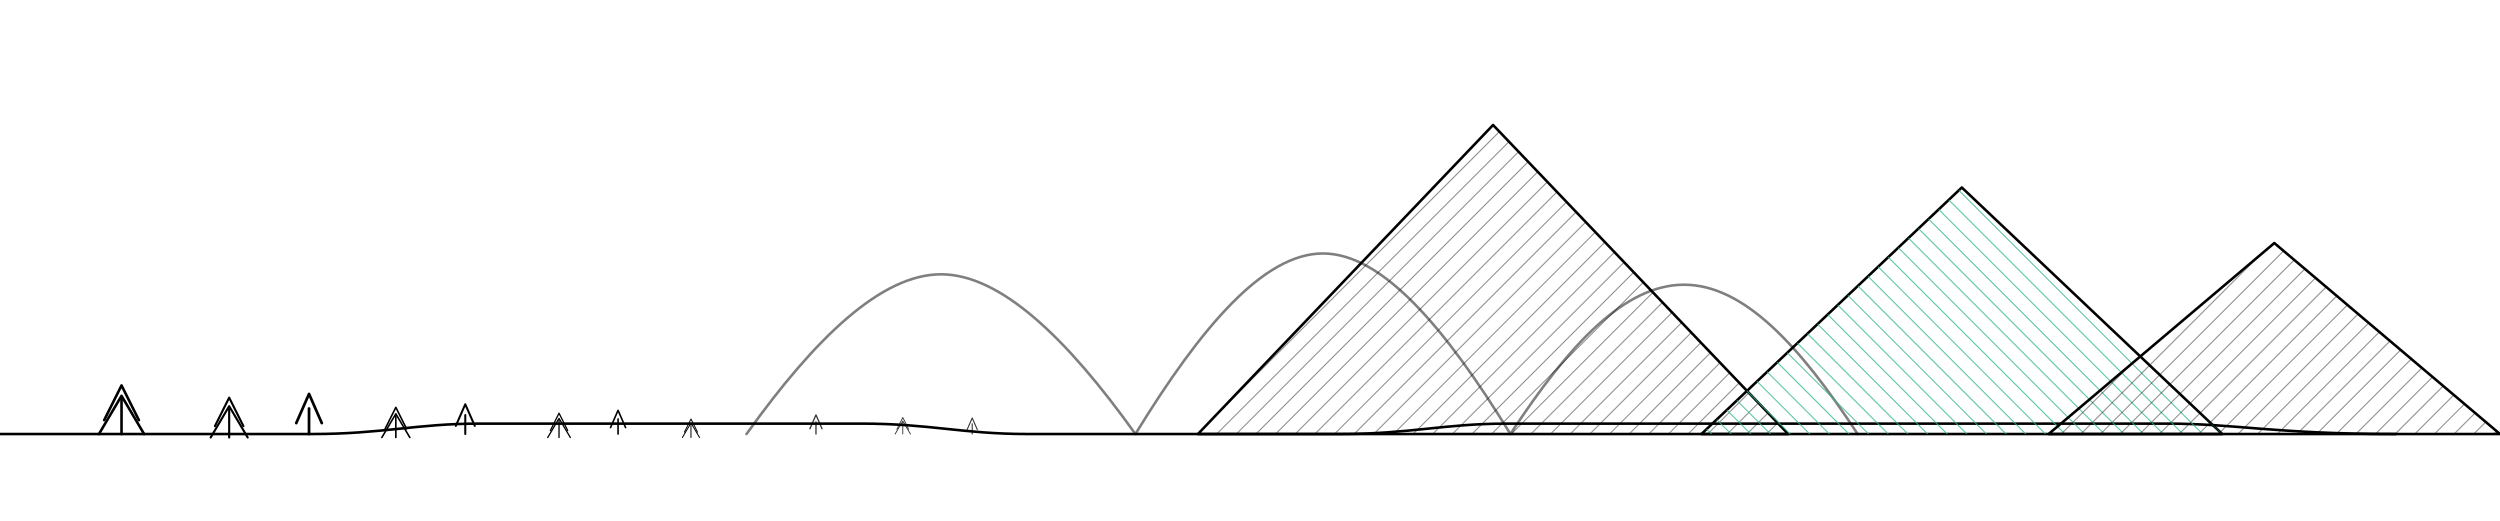
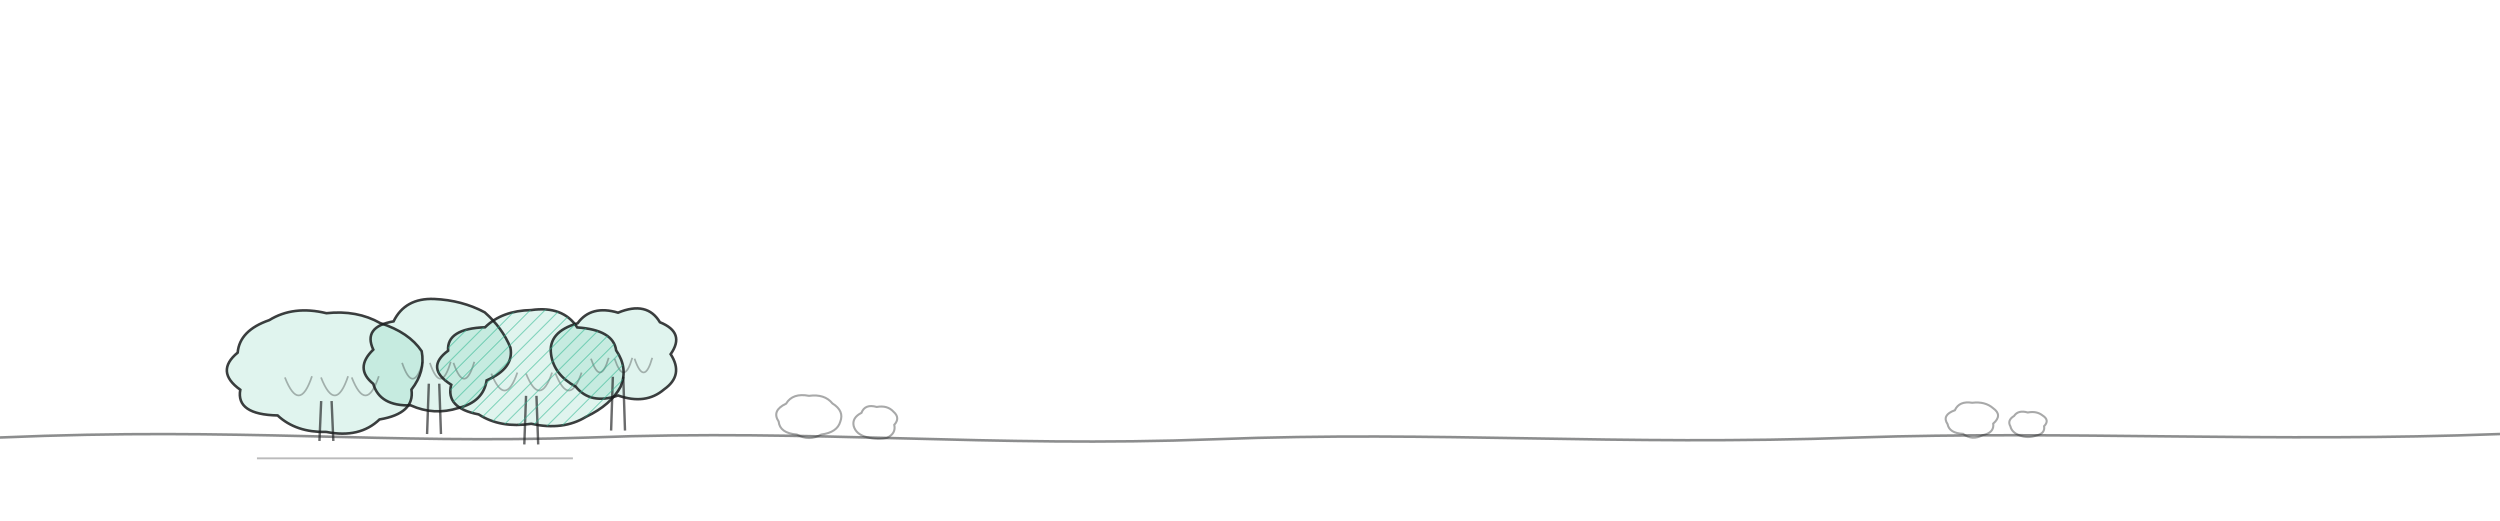
- <svg xmlns="http://www.w3.org/2000/svg" viewBox="0 0 1440 300" width="1440" height="300" fill="none" stroke="currentColor" stroke-width="1.5" stroke-linecap="round" stroke-linejoin="round" role="img" aria-label="Line drawing of a landscape with mountains and trees">
+ <svg xmlns="http://www.w3.org/2000/svg" viewBox="0 0 1440 300" width="1440" height="300" role="img" aria-label="Line drawing of a small group of trees on a gentle horizon">
  <defs>
-     <pattern id="nb-hatch-dark" width="8" height="8" patternUnits="userSpaceOnUse" patternTransform="rotate(45)">
-       <line x1="0" y1="0" x2="0" y2="8" stroke="currentColor" stroke-width="1" />
+     <pattern id="nb-ground-hatch" width="6" height="6" patternUnits="userSpaceOnUse" patternTransform="rotate(45)">
+       <line x1="0" y1="0" x2="0" y2="6" stroke="#2cb690" stroke-width="1" />
    </pattern>
-     <pattern id="nb-hatch-green" width="8" height="8" patternUnits="userSpaceOnUse" patternTransform="rotate(-45)">
-       <line x1="0" y1="0" x2="0" y2="8" stroke="#2cb690" stroke-width="1" />
-     </pattern>
-     <g id="nb-pine">
-       <path d="M0 0v-20" />
-       <path d="M-10-8 0-28l10 20" />
-       <path d="M-13 0 0-22l13 22" />
-     </g>
-     <g id="nb-spruce">
-       <path d="M0 0v-14" />
-       <path d="M-7-6 0-22l7 16" />
-     </g>
+     <clipPath id="nb-ground-clip">
+       <path d="M306.0 178.6 Q324.3 176.0 332.5 188.6 Q353.3 190.0 354.9 201.8 Q361.9 212.0 357.5 222.7 Q351.8 233.3 337.7 240.0 Q324.4 248.2 306.0 244.1 Q288.3 246.8 275.7 238.7 Q256.4 235.0 259.9 221.6 Q244.6 212.0 258.1 202.0 Q257.2 189.3 279.4 188.5 Q289.2 178.9 306.0 178.6 Z" />
+     </clipPath>
  </defs>
-   <path d="M430 250c40-56 78-92 112-92s72 36 112 92c38-62 74-104 108-104s70 42 108 104c34-52 66-86 100-86s66 34 100 86" opacity=".5" />
-   <g>
-     <use href="#nb-pine" transform="translate(70 250)" />
-     <use href="#nb-pine" transform="translate(132 252) scale(.82)" />
-     <use href="#nb-spruce" transform="translate(178 250) scale(1.05)" />
-     <use href="#nb-pine" transform="translate(228 252) scale(.62)" />
-     <use href="#nb-spruce" transform="translate(268 250) scale(.78)" />
-     <use href="#nb-pine" transform="translate(322 252) scale(.5)" />
-     <use href="#nb-spruce" transform="translate(356 250) scale(.62)" />
-     <use href="#nb-pine" transform="translate(398 252) scale(.38)" />
+   <path d="M0 252 C140 246 220 256 340 252 C470 247 570 258 700 253 C830 248 930 257 1070 252 C1190 248 1310 255 1440 250" stroke="#1a1c1d" stroke-width="1.5" fill="none" opacity=".5" />
+   <path d="M188.0 180.4 Q205.6 178.5 219.0 186.1 Q235.6 191.4 242.9 202.3 Q245.1 214.0 237.0 224.4 Q239.0 238.2 218.6 241.6 Q207.2 252.6 188.0 248.8 Q170.5 249.2 159.9 239.3 Q135.8 238.8 138.4 224.5 Q123.7 214.0 136.9 203.1 Q138.0 190.3 155.1 184.4 Q169.0 175.8 188.0 180.4 Z" fill="#2cb690" opacity=".15" stroke="none" />
+   <path d="M250.0 172.2 Q266.1 172.9 279.2 179.9 Q289.4 188.9 294.0 200.2 Q296.3 212.1 280.3 219.1 Q278.4 231.4 264.1 235.0 Q250.0 239.5 236.6 233.5 Q218.7 234.0 215.0 221.1 Q203.9 212.1 215.0 201.4 Q208.9 188.2 226.7 185.1 Q233.3 171.6 250.0 172.2 Z" fill="#2cb690" opacity=".15" stroke="none" />
+   <path d="M306.0 178.6 Q324.3 176.0 332.5 188.6 Q353.3 190.0 354.9 201.8 Q361.9 212.0 357.5 222.7 Q351.8 233.3 337.7 240.0 Q324.4 248.2 306.0 244.1 Q288.3 246.8 275.7 238.7 Q256.4 235.0 259.9 221.6 Q244.6 212.0 258.1 202.0 Q257.2 189.3 279.4 188.5 Q289.2 178.9 306.0 178.6 Z" fill="#2cb690" opacity=".15" stroke="none" />
+   <path d="M356.0 180.1 Q372.7 173.2 380.1 185.6 Q395.0 191.6 386.3 204.0 Q394.1 216.1 382.5 224.3 Q371.9 233.4 356.0 227.8 Q340.2 233.3 331.6 222.7 Q318.9 215.7 317.4 204.0 Q315.6 191.2 332.7 186.2 Q340.5 175.5 356.0 180.1 Z" fill="#2cb690" opacity=".15" stroke="none" />
+   <path d="M185.0 231.0 L184.0 254.0 M191.0 231.0 L192.0 254.0" stroke="#1a1c1d" stroke-width="1.4" fill="none" opacity=".65" />
+   <path d="M247.0 221.0 L246.0 250.0 M253.0 221.0 L254.0 250.0" stroke="#1a1c1d" stroke-width="1.4" fill="none" opacity=".65" />
+   <path d="M303.0 228.0 L302.0 256.0 M309.0 228.0 L310.0 256.0" stroke="#1a1c1d" stroke-width="1.4" fill="none" opacity=".65" />
+   <path d="M353.0 217.0 L352.0 248.0 M359.0 217.0 L360.0 248.0" stroke="#1a1c1d" stroke-width="1.4" fill="none" opacity=".65" />
+   <path d="M188.0 180.4 Q205.6 178.5 219.0 186.1 Q235.6 191.4 242.9 202.3 Q245.1 214.0 237.0 224.4 Q239.0 238.2 218.6 241.6 Q207.2 252.6 188.0 248.8 Q170.5 249.2 159.9 239.3 Q135.8 238.8 138.4 224.5 Q123.7 214.0 136.9 203.1 Q138.0 190.3 155.1 184.4 Q169.0 175.8 188.0 180.4 Z" stroke="#1a1c1d" stroke-width="1.5" fill="none" opacity=".85" />
+   <path d="M250.0 172.2 Q266.1 172.9 279.2 179.9 Q289.4 188.9 294.0 200.2 Q296.3 212.1 280.3 219.1 Q278.4 231.4 264.1 235.0 Q250.0 239.5 236.6 233.5 Q218.7 234.0 215.0 221.1 Q203.9 212.1 215.0 201.4 Q208.9 188.2 226.7 185.1 Q233.3 171.6 250.0 172.2 Z" stroke="#1a1c1d" stroke-width="1.5" fill="none" opacity=".85" />
+   <path d="M306.0 178.6 Q324.3 176.0 332.5 188.6 Q353.3 190.0 354.9 201.8 Q361.9 212.0 357.5 222.7 Q351.8 233.3 337.7 240.0 Q324.4 248.2 306.0 244.1 Q288.3 246.8 275.7 238.7 Q256.4 235.0 259.9 221.6 Q244.6 212.0 258.1 202.0 Q257.2 189.3 279.4 188.5 Q289.2 178.9 306.0 178.6 Z" stroke="#1a1c1d" stroke-width="1.5" fill="none" opacity=".85" />
+   <path d="M356.0 180.1 Q372.7 173.2 380.1 185.6 Q395.0 191.6 386.3 204.0 Q394.1 216.1 382.5 224.3 Q371.9 233.4 356.0 227.8 Q340.2 233.3 331.6 222.7 Q318.9 215.7 317.4 204.0 Q315.6 191.2 332.7 186.2 Q340.5 175.5 356.0 180.1 Z" stroke="#1a1c1d" stroke-width="1.5" fill="none" opacity=".85" />
+   <path d="M164.1 217.4 Q172.4 238.5 179.7 216.7" stroke="#1a1c1d" stroke-width="1" fill="none" opacity=".32" />
+   <path d="M184.9 217.4 Q193.2 238.5 200.5 216.7" stroke="#1a1c1d" stroke-width="1" fill="none" opacity=".32" />
+   <path d="M202.6 217.4 Q210.9 238.5 218.2 216.7" stroke="#1a1c1d" stroke-width="1" fill="none" opacity=".32" />
+   <path d="M231.6 209.0 Q238.0 227.6 243.6 208.4" stroke="#1a1c1d" stroke-width="1" fill="none" opacity=".32" />
+   <path d="M247.6 209.0 Q254.0 227.6 259.6 208.4" stroke="#1a1c1d" stroke-width="1" fill="none" opacity=".32" />
+   <path d="M261.2 209.0 Q267.6 227.6 273.2 208.4" stroke="#1a1c1d" stroke-width="1" fill="none" opacity=".32" />
+   <path d="M283.0 215.2 Q291.0 235.0 298.0 214.6" stroke="#1a1c1d" stroke-width="1" fill="none" opacity=".32" />
+   <path d="M303.0 215.2 Q311.0 235.0 318.0 214.6" stroke="#1a1c1d" stroke-width="1" fill="none" opacity=".32" />
+   <path d="M320.0 215.2 Q328.0 235.0 335.0 214.6" stroke="#1a1c1d" stroke-width="1" fill="none" opacity=".32" />
+   <path d="M340.4 206.6 Q345.8 222.7 350.6 206.1" stroke="#1a1c1d" stroke-width="1" fill="none" opacity=".32" />
+   <path d="M354.0 206.6 Q359.4 222.7 364.2 206.1" stroke="#1a1c1d" stroke-width="1" fill="none" opacity=".32" />
+   <path d="M365.5 206.6 Q371.0 222.7 375.7 206.1" stroke="#1a1c1d" stroke-width="1" fill="none" opacity=".32" />
+   <g clip-path="url(#nb-ground-clip)">
+     <rect x="250" y="170" width="120" height="96" fill="url(#nb-ground-hatch)" opacity=".6" />
  </g>
-   <path d="M0 250h180c40 0 60-6 96-6h220c40 0 58 6 96 6h180c40 0 60-6 96-6h380c40 0 62 6 132 6" />
-   <g>
-     <path d="M690 250 860 72l170 178Z" />
-     <path d="M860 72l170 178H690L860 72Z" fill="url(#nb-hatch-dark)" stroke="none" opacity=".5" />
-     <path d="M980 250 1130 108l150 142Z" />
-     <path d="M1130 108l150 142H980l150-142Z" fill="url(#nb-hatch-green)" stroke="none" opacity=".9" />
-     <path d="M1180 250 1310 140l130 110Z" />
-     <path d="M1310 140l130 110h-260l130-110Z" fill="url(#nb-hatch-dark)" stroke="none" opacity=".5" />
-   </g>
-   <g opacity=".8">
-     <use href="#nb-spruce" transform="translate(470 250) scale(.5)" />
-     <use href="#nb-pine" transform="translate(520 250) scale(.34)" />
-     <use href="#nb-spruce" transform="translate(560 250) scale(.42)" />
-   </g>
+   <path d="M466.0 228.0 Q475.0 226.8 479.5 232.4 Q486.4 236.7 484.0 242.9 Q482.2 249.1 473.0 250.3 Q466.0 254.3 459.0 250.3 Q449.2 249.5 448.5 242.8 Q444.3 236.5 452.8 232.5 Q456.6 226.2 466.0 228.0 Z" stroke="#1a1c1d" stroke-width="1.2" fill="none" opacity=".38" />
+   <path d="M505.0 234.4 Q511.2 233.3 514.7 237.2 Q518.7 240.7 515.1 244.7 Q516.2 249.7 510.9 252.2 Q505.0 253.5 499.3 251.8 Q493.0 250.2 491.7 245.3 Q490.7 240.6 496.2 237.8 Q498.2 232.5 505.0 234.4 Z" stroke="#1a1c1d" stroke-width="1.2" fill="none" opacity=".38" />
+   <path d="M1136.0 232.0 Q1143.4 231.1 1148.0 235.1 Q1153.7 239.1 1148.1 244.0 Q1148.8 249.3 1141.9 250.7 Q1136.0 253.9 1130.7 249.9 Q1122.8 249.5 1121.8 244.3 Q1118.3 239.1 1126.0 236.3 Q1128.5 230.8 1136.0 232.0 Z" stroke="#1a1c1d" stroke-width="1.2" fill="none" opacity=".38" />
+   <path d="M1168.0 237.6 Q1173.1 236.6 1176.5 239.3 Q1180.8 242.0 1177.4 245.5 Q1178.1 249.7 1172.8 250.9 Q1168.0 252.6 1163.3 250.8 Q1158.8 249.1 1158.0 245.6 Q1156.0 242.1 1160.1 239.6 Q1162.5 236.0 1168.0 237.6 Z" stroke="#1a1c1d" stroke-width="1.2" fill="none" opacity=".38" />
+   <path d="M148 264 H330" stroke="#1a1c1d" stroke-width="1.1" fill="none" opacity=".3" />
</svg>
